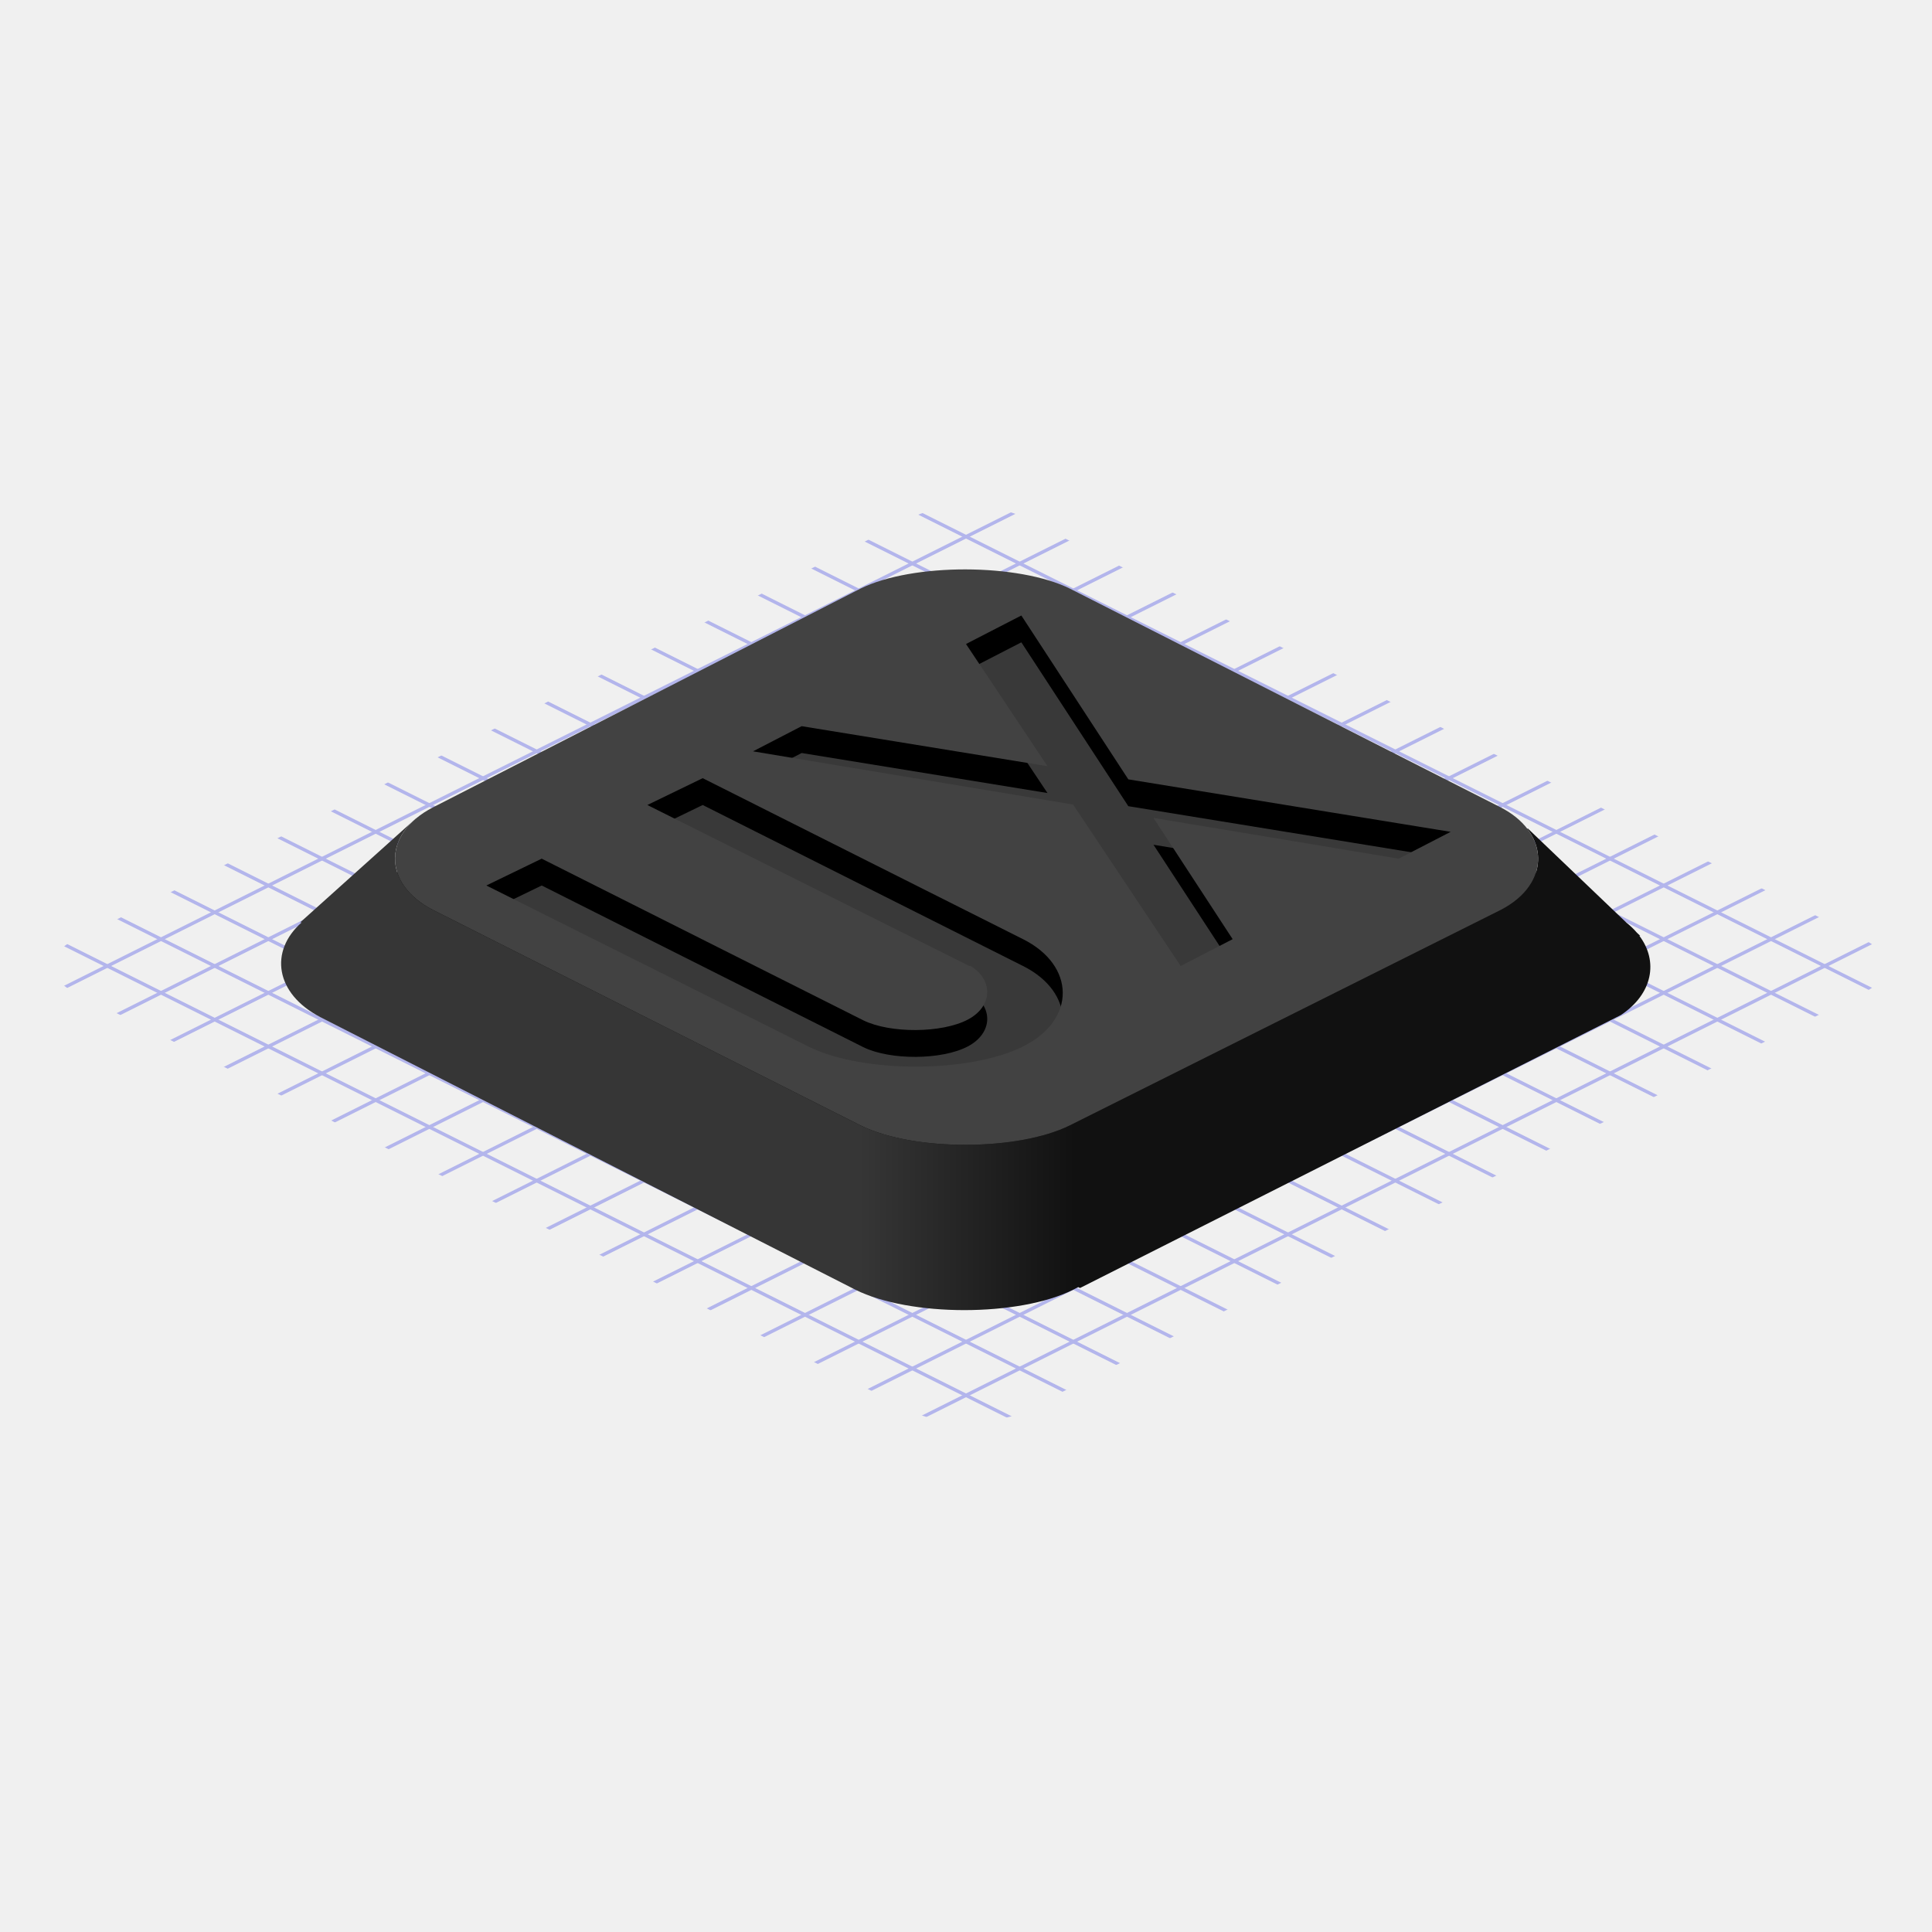
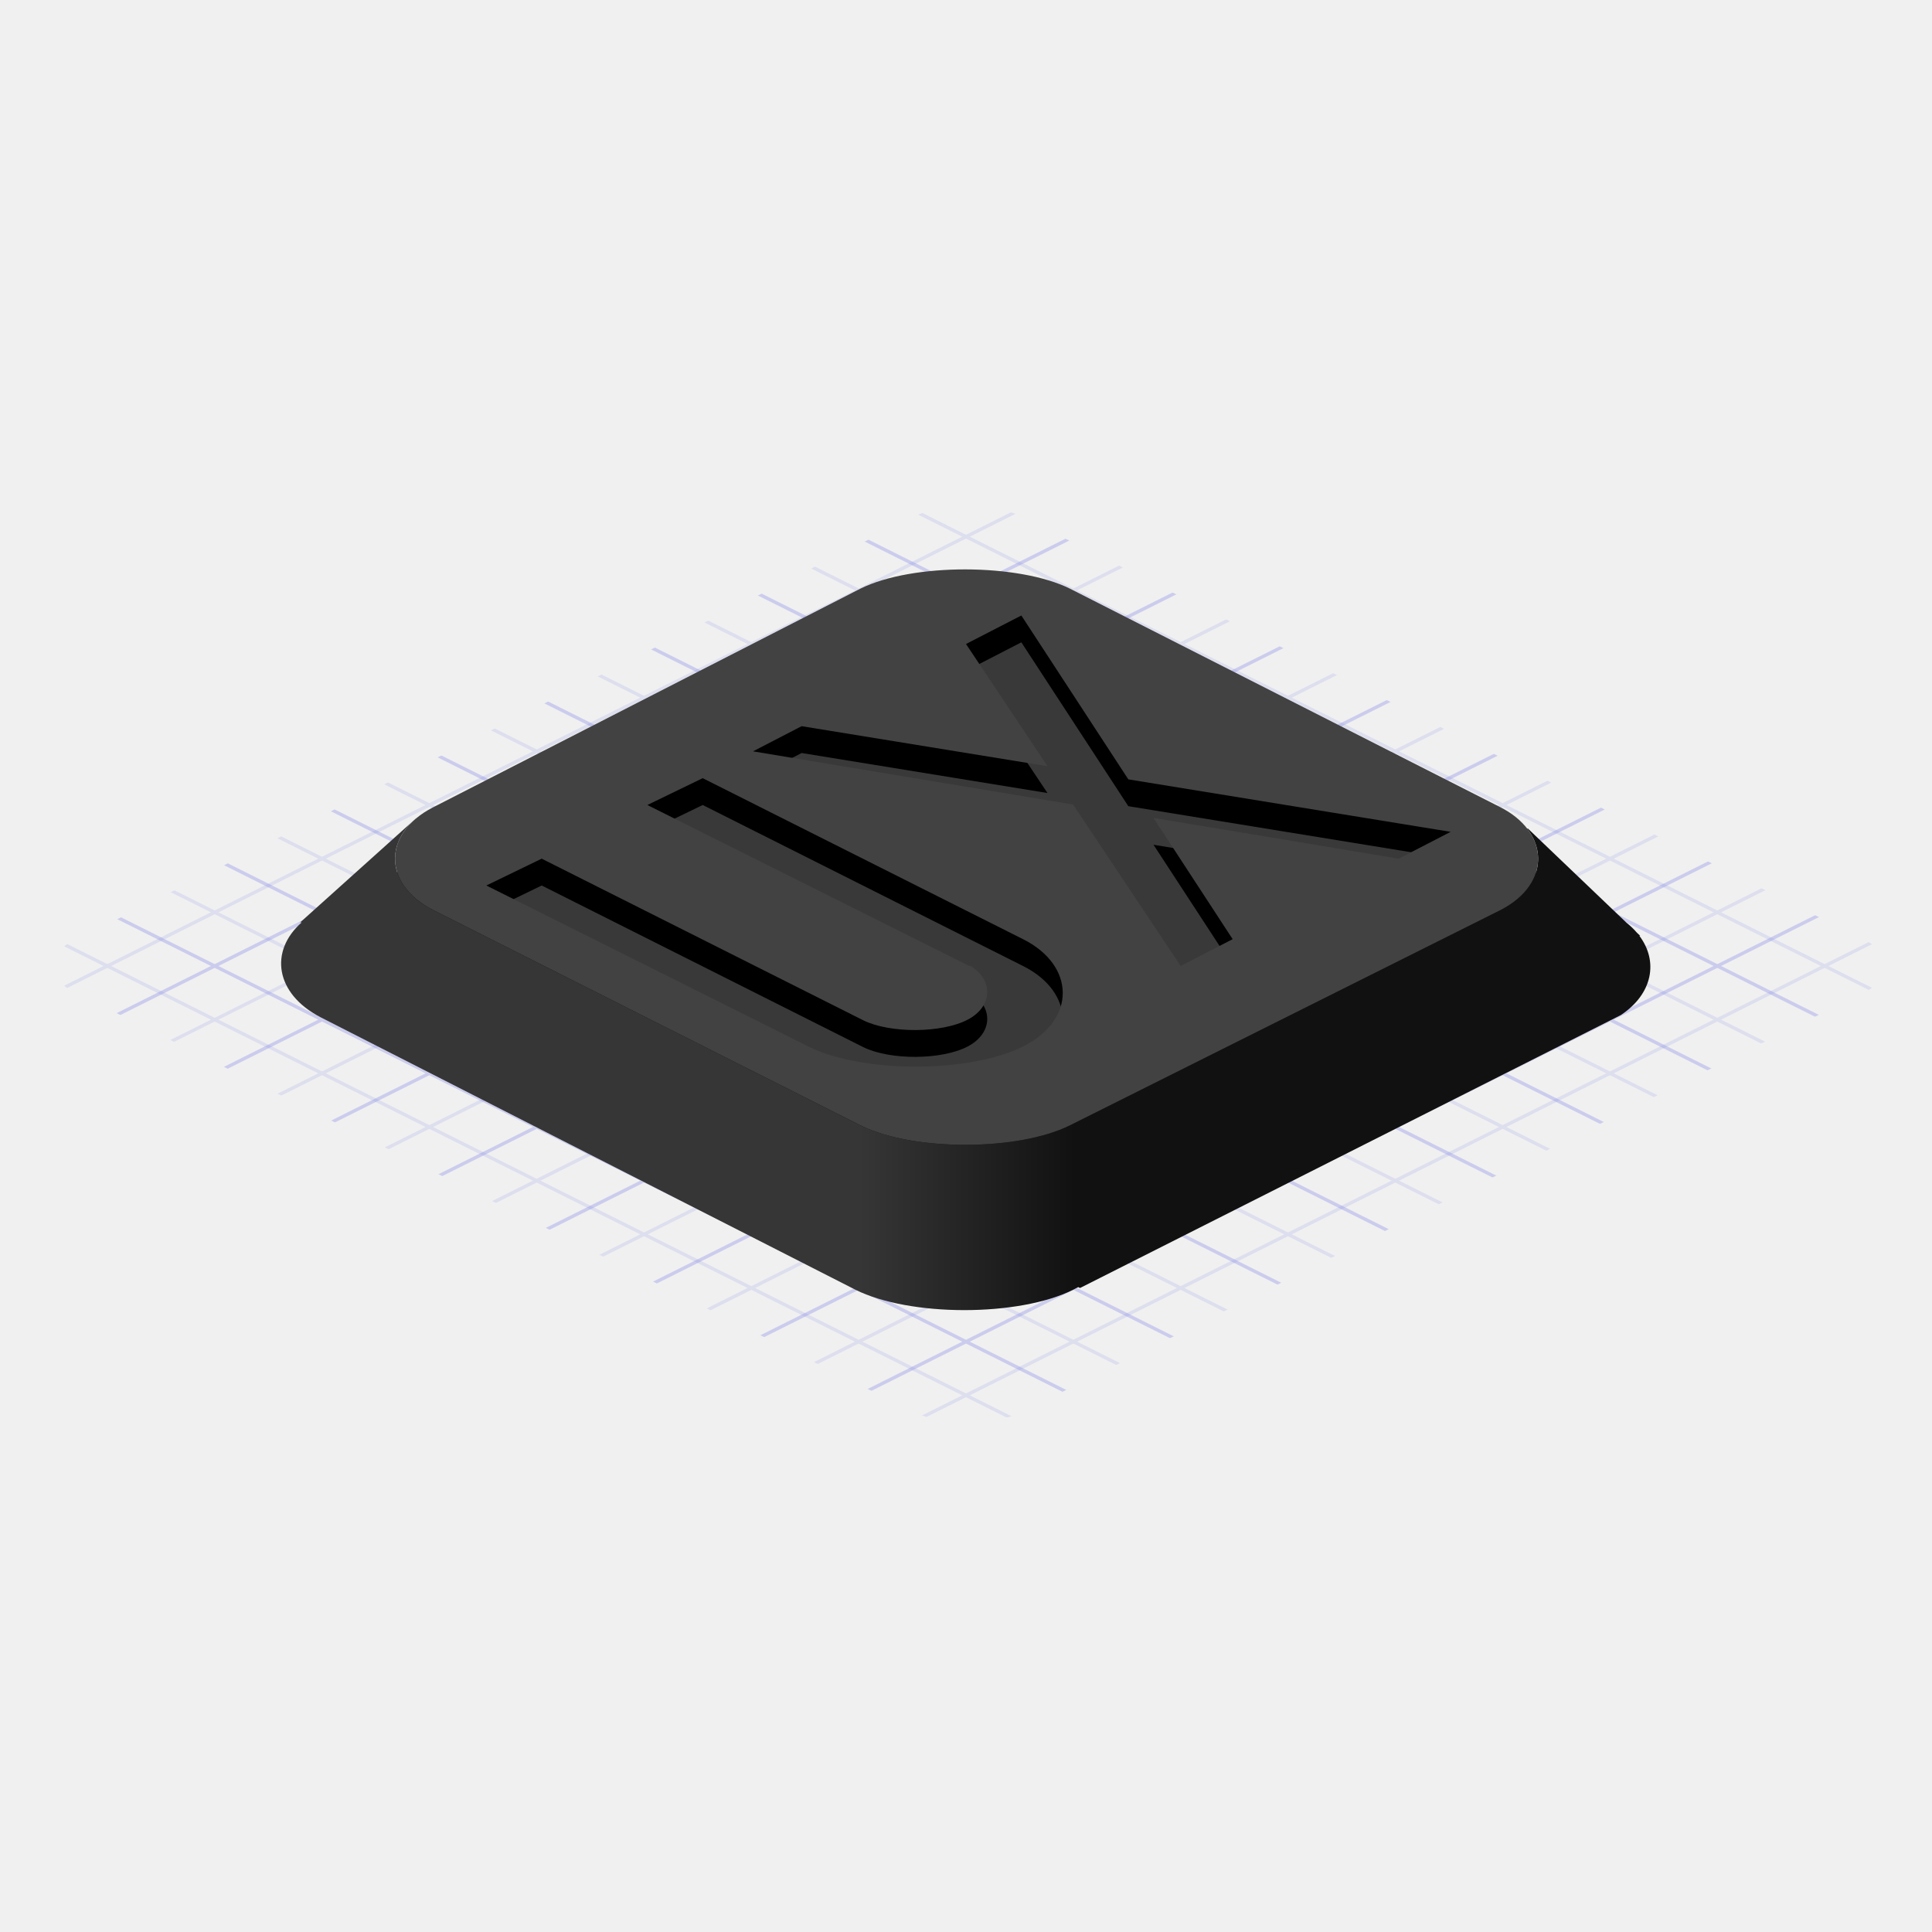
<svg xmlns="http://www.w3.org/2000/svg" xmlns:xlink="http://www.w3.org/1999/xlink" width="576px" height="576px" viewBox="0 0 576 576" version="1.1">
  <defs>
    <path d="M256.861,2.852 C264.704,-0.95 280.388,-0.951 288.233,2.852 C288.482,2.972 288.723,3.097 288.956,3.225 L540.192,129.406 C547.948,133.165 547.838,140.733 540.45,144.484 L288.233,270.185 C280.591,273.889 264.704,273.987 256.861,270.185 L256.682,270.097 L5.615,144.479 C-1.96,140.636 -1.871,133.164 5.882,129.406 C6.623,129.047 7.434,128.722 8.301,128.43 L256.361,3.104 C256.524,3.018 256.691,2.934 256.861,2.852 Z" id="path-1" />
-     <linearGradient x1="42.269%" y1="76.438%" x2="57.967%" y2="76.438%" id="linearGradient-3">
+     <path d="M256.861,2.852 C264.704,-0.95 280.388,-0.951 288.233,2.852 C288.482,2.972 288.723,3.097 288.956,3.225 L540.192,129.406 C547.948,133.165 547.838,140.733 540.45,144.484 L288.233,270.185 C280.591,273.889 264.704,273.987 256.861,270.185 L256.682,270.097 L5.615,144.479 C-1.96,140.636 -1.871,133.164 5.882,129.406 C6.623,129.047 7.434,128.722 8.301,128.43 L256.361,3.104 C256.524,3.018 256.691,2.934 256.861,2.852 Z" id="path-3" />
+     <linearGradient x1="42.269%" y1="76.438%" x2="57.967%" y2="76.438%" id="linearGradient-5">
      <stop stop-color="#363636" offset="0%" />
      <stop stop-color="#111111" offset="100%" />
    </linearGradient>
  </defs>
  <g id="logo" stroke="none" stroke-width="1" fill="none" fill-rule="evenodd">
-     <g id="grid-+-grid-small-Mask" opacity="0.5" transform="translate(16, 151)">
+     <g id="grid-+-grid-small-Mask" opacity="0.15" transform="translate(16, 151)">
      <mask id="mask-2" fill="white">
        <use xlink:href="#path-1" />
      </mask>
      <g id="Mask" />
-       <g id="grid" mask="url(#mask-2)" stroke-linecap="square">
+       <g id="grid-small" mask="url(#mask-2)" stroke-linecap="square">
+         <g transform="translate(-16, -135)">
+           <g id="x">
+             <line x1="0" y1="0" x2="576" y2="288" id="Line" stroke="#7579E7" />
+             <line x1="0" y1="32" x2="576" y2="320" id="Line-Copy" stroke="#7579E7" />
+             <line x1="0" y1="64" x2="576" y2="352" id="Line-Copy-2" stroke="#7579E7" />
+             <line x1="0" y1="96" x2="576" y2="384" id="Line-Copy-3" stroke="#7579E7" />
+             <line x1="0" y1="128" x2="576" y2="416" id="Line-Copy-4" stroke="#7579E7" />
+             <line x1="0" y1="160" x2="576" y2="448" id="Line-Copy-5" stroke="#7579E7" />
+             <line x1="0" y1="192" x2="576" y2="480" id="Line-Copy-6" stroke="#7579E7" />
+             <line x1="0" y1="224" x2="576" y2="512" id="Line-Copy-7" stroke="#7579E7" />
+             <line x1="0" y1="256" x2="576" y2="544" id="Line-Copy-8" stroke="#7579E7" />
+           </g>
+           <g id="y" transform="translate(288, 272) scale(-1, 1) translate(-288, -272) ">
+             <line x1="0" y1="0" x2="576" y2="288" id="Line" stroke="#7579E7" />
+             <line x1="0" y1="32" x2="576" y2="320" id="Line-Copy" stroke="#7579E7" />
+             <line x1="0" y1="64" x2="576" y2="352" id="Line-Copy-2" stroke="#7579E7" />
+             <line x1="0" y1="96" x2="576" y2="384" id="Line-Copy-3" stroke="#7579E7" />
+             <line x1="0" y1="128" x2="576" y2="416" id="Line-Copy-4" stroke="#7579E7" />
+             <line x1="0" y1="160" x2="576" y2="448" id="Line-Copy-5" stroke="#7579E7" />
+             <line x1="0" y1="192" x2="576" y2="480" id="Line-Copy-6" stroke="#7579E7" />
+             <line x1="0" y1="224" x2="576" y2="512" id="Line-Copy-7" stroke="#7579E7" />
+             <line x1="0" y1="256" x2="576" y2="544" id="Line-Copy-8" stroke="#7579E7" />
+           </g>
+         </g>
+       </g>
+     </g>
+     <g id="grid-+-grid-small-Mask-Copy" opacity="0.3" transform="translate(16, 151)">
+       <mask id="mask-4" fill="white">
+         <use xlink:href="#path-3" />
+       </mask>
+       <g id="Mask" />
+       <g id="grid" mask="url(#mask-4)" stroke-linecap="square">
        <g transform="translate(-16, -151)">
          <g id="x">
            <line x1="0" y1="32" x2="576" y2="320" id="Line" stroke="#7579E7" />
            <line x1="0" y1="0" x2="576" y2="288" id="Line-Copy-9" stroke="#7579E7" />
            <line x1="0" y1="64" x2="576" y2="352" id="Line-Copy" stroke="#7579E7" />
            <line x1="0" y1="96" x2="576" y2="384" id="Line-Copy-2" stroke="#7579E7" />
            <line x1="0" y1="128" x2="576" y2="416" id="Line-Copy-3" stroke="#7579E7" />
            <line x1="0" y1="160" x2="576" y2="448" id="Line-Copy-4" stroke="#7579E7" />
            <line x1="0" y1="192" x2="576" y2="480" id="Line-Copy-5" stroke="#7579E7" />
            <line x1="0" y1="224" x2="576" y2="512" id="Line-Copy-6" stroke="#7579E7" />
            <line x1="0" y1="256" x2="576" y2="544" id="Line-Copy-7" stroke="#7579E7" />
            <line x1="0" y1="288" x2="576" y2="576" id="Line-Copy-8" stroke="#7579E7" />
          </g>
          <g id="y" transform="translate(288, 288) scale(-1, 1) translate(-288, -288) ">
            <line x1="0" y1="32" x2="576" y2="320" id="Line" stroke="#7579E7" />
            <line x1="0" y1="0" x2="576" y2="288" id="Line-Copy-10" stroke="#7579E7" />
            <line x1="0" y1="64" x2="576" y2="352" id="Line-Copy" stroke="#7579E7" />
            <line x1="0" y1="96" x2="576" y2="384" id="Line-Copy-2" stroke="#7579E7" />
            <line x1="0" y1="128" x2="576" y2="416" id="Line-Copy-3" stroke="#7579E7" />
            <line x1="0" y1="160" x2="576" y2="448" id="Line-Copy-4" stroke="#7579E7" />
            <line x1="0" y1="192" x2="576" y2="480" id="Line-Copy-5" stroke="#7579E7" />
            <line x1="0" y1="224" x2="576" y2="512" id="Line-Copy-6" stroke="#7579E7" />
            <line x1="0" y1="256" x2="576" y2="544" id="Line-Copy-7" stroke="#7579E7" />
            <line x1="0" y1="288" x2="576" y2="576" id="Line-Copy-8" stroke="#7579E7" />
          </g>
        </g>
      </g>
-       <g id="grid-small" mask="url(#mask-2)" stroke-linecap="square">
-         <g transform="translate(-16, -135)">
-           <g id="x">
-             <line x1="0" y1="0" x2="576" y2="288" id="Line" stroke="#7579E7" />
-             <line x1="0" y1="32" x2="576" y2="320" id="Line-Copy" stroke="#7579E7" />
-             <line x1="0" y1="64" x2="576" y2="352" id="Line-Copy-2" stroke="#7579E7" />
-             <line x1="0" y1="96" x2="576" y2="384" id="Line-Copy-3" stroke="#7579E7" />
-             <line x1="0" y1="128" x2="576" y2="416" id="Line-Copy-4" stroke="#7579E7" />
-             <line x1="0" y1="160" x2="576" y2="448" id="Line-Copy-5" stroke="#7579E7" />
-             <line x1="0" y1="192" x2="576" y2="480" id="Line-Copy-6" stroke="#7579E7" />
-             <line x1="0" y1="224" x2="576" y2="512" id="Line-Copy-7" stroke="#7579E7" />
-             <line x1="0" y1="256" x2="576" y2="544" id="Line-Copy-8" stroke="#7579E7" />
-           </g>
-           <g id="y" transform="translate(288, 272) scale(-1, 1) translate(-288, -272) ">
-             <line x1="0" y1="0" x2="576" y2="288" id="Line" stroke="#7579E7" />
-             <line x1="0" y1="32" x2="576" y2="320" id="Line-Copy" stroke="#7579E7" />
-             <line x1="0" y1="64" x2="576" y2="352" id="Line-Copy-2" stroke="#7579E7" />
-             <line x1="0" y1="96" x2="576" y2="384" id="Line-Copy-3" stroke="#7579E7" />
-             <line x1="0" y1="128" x2="576" y2="416" id="Line-Copy-4" stroke="#7579E7" />
-             <line x1="0" y1="160" x2="576" y2="448" id="Line-Copy-5" stroke="#7579E7" />
-             <line x1="0" y1="192" x2="576" y2="480" id="Line-Copy-6" stroke="#7579E7" />
-             <line x1="0" y1="224" x2="576" y2="512" id="Line-Copy-7" stroke="#7579E7" />
-             <line x1="0" y1="256" x2="576" y2="544" id="Line-Copy-8" stroke="#7579E7" />
-           </g>
-         </g>
-       </g>
    </g>
    <g id="Group" transform="translate(83.81062, 169.7609)">
      <path d="M172.689,13.739 C188.319,5.987 219.965,6.188 235.189,13.739 L363.189,78.739 C378.261,86.215 378.805,101.676 363.653,109.504 L363.189,109.739 L235.189,173.739 C219.729,181.408 188.971,181.488 173.188,173.981 L172.689,173.739 L45.225,109.504 C30.217,101.758 30.214,86.719 45.23,78.972 L45.689,78.739 L172.04,14.07 C172.253,13.958 172.47,13.848 172.689,13.739 Z" id="Path" fill="#000000" />
-       <path d="M40.189,74.239 L40.244,74.239 C30.554,82.332 32.088,94.494 44.836,101.3 L45.225,101.504 L172.689,165.739 L173.188,165.981 C188.803,173.408 219.076,173.408 234.691,165.981 L235.189,165.739 L363.189,101.739 L363.653,101.504 C375.192,95.543 377.628,85.154 371.477,77.237 L371.689,77.239 L401.109,105.339 C402.266,106.257 403.283,107.233 404.16,108.254 L405.189,109.239 L404.949,109.236 C410.655,116.83 408.95,126.528 399.43,132.868 L238.189,214.239 L237.643,213.965 C237.174,214.231 236.69,214.489 236.189,214.739 C219.939,222.864 187.439,222.864 171.189,214.739 L11.707,133.493 C-1.747,126.493 -3.606,113.812 6.137,105.243 L5.689,105.239 L40.189,74.239 Z" id="Path" fill="url(#linearGradient-3)" />
+       <path d="M40.189,74.239 L40.244,74.239 C30.554,82.332 32.088,94.494 44.836,101.3 L45.225,101.504 L172.689,165.739 L173.188,165.981 C188.803,173.408 219.076,173.408 234.691,165.981 L235.189,165.739 L363.189,101.739 L363.653,101.504 C375.192,95.543 377.628,85.154 371.477,77.237 L371.689,77.239 L401.109,105.339 C402.266,106.257 403.283,107.233 404.16,108.254 L405.189,109.239 L404.949,109.236 C410.655,116.83 408.95,126.528 399.43,132.868 L238.189,214.239 L237.643,213.965 C237.174,214.231 236.69,214.489 236.189,214.739 C219.939,222.864 187.439,222.864 171.189,214.739 L11.707,133.493 C-1.747,126.493 -3.606,113.812 6.137,105.243 L5.689,105.239 L40.189,74.239 Z" id="Path" fill="url(#linearGradient-5)" />
      <path d="M125.689,70.239 L221.189,118.239 C236.779,126.034 237.189,142.239 221.189,150.239 C205.355,158.156 173.849,158.238 157.69,150.484 L157.189,150.239 L61.189,102.239 L77.689,94.239 L173.583,142.439 C181.579,146.363 196.943,146.297 204.689,142.239 C212.314,138.245 212.367,130.286 205.399,126.136 L205.189,126.239 L109.189,78.239 L125.689,70.239 Z M220.689,21.739 L252.584,70.594 L348.689,86.239 L333.189,94.239 L260.087,82.087 L283.689,118.239 L268.189,126.239 L236.096,78.099 L140.689,62.239 L155.189,54.739 L228.476,66.669 L204.189,30.239 L220.689,21.739 Z" id="Shape" fill="#393939" />
      <path d="M235.189,5.739 L363.189,70.739 C378.261,78.215 378.805,93.676 363.653,101.504 L363.189,101.739 L235.189,165.739 C219.729,173.408 188.971,173.488 173.188,165.981 L172.689,165.739 L45.225,101.504 C30.217,93.758 30.214,78.719 45.23,70.972 L45.689,70.739 L172.04,6.07 C172.253,5.958 172.47,5.848 172.689,5.739 C188.319,-2.013 219.965,-1.812 235.189,5.739 Z M125.689,62.239 L109.189,70.239 L205.189,118.239 L205.399,118.136 C212.367,122.286 212.314,130.245 204.689,134.239 C196.943,138.297 181.579,138.363 173.583,134.439 L173.583,134.439 L77.689,86.239 L61.189,94.239 L157.189,142.239 L157.69,142.484 C173.849,150.238 205.355,150.156 221.189,142.239 C237.189,134.239 236.779,118.034 221.189,110.239 L221.189,110.239 L125.689,62.239 Z M220.689,13.739 L204.189,22.239 L228.476,58.669 L155.189,46.739 L140.689,54.239 L236.096,70.099 L268.189,118.239 L283.689,110.239 L260.087,74.087 L333.189,86.239 L348.689,78.239 L252.584,62.594 L220.689,13.739 Z" id="Combined-Shape" fill="#424242" />
    </g>
  </g>
</svg>
